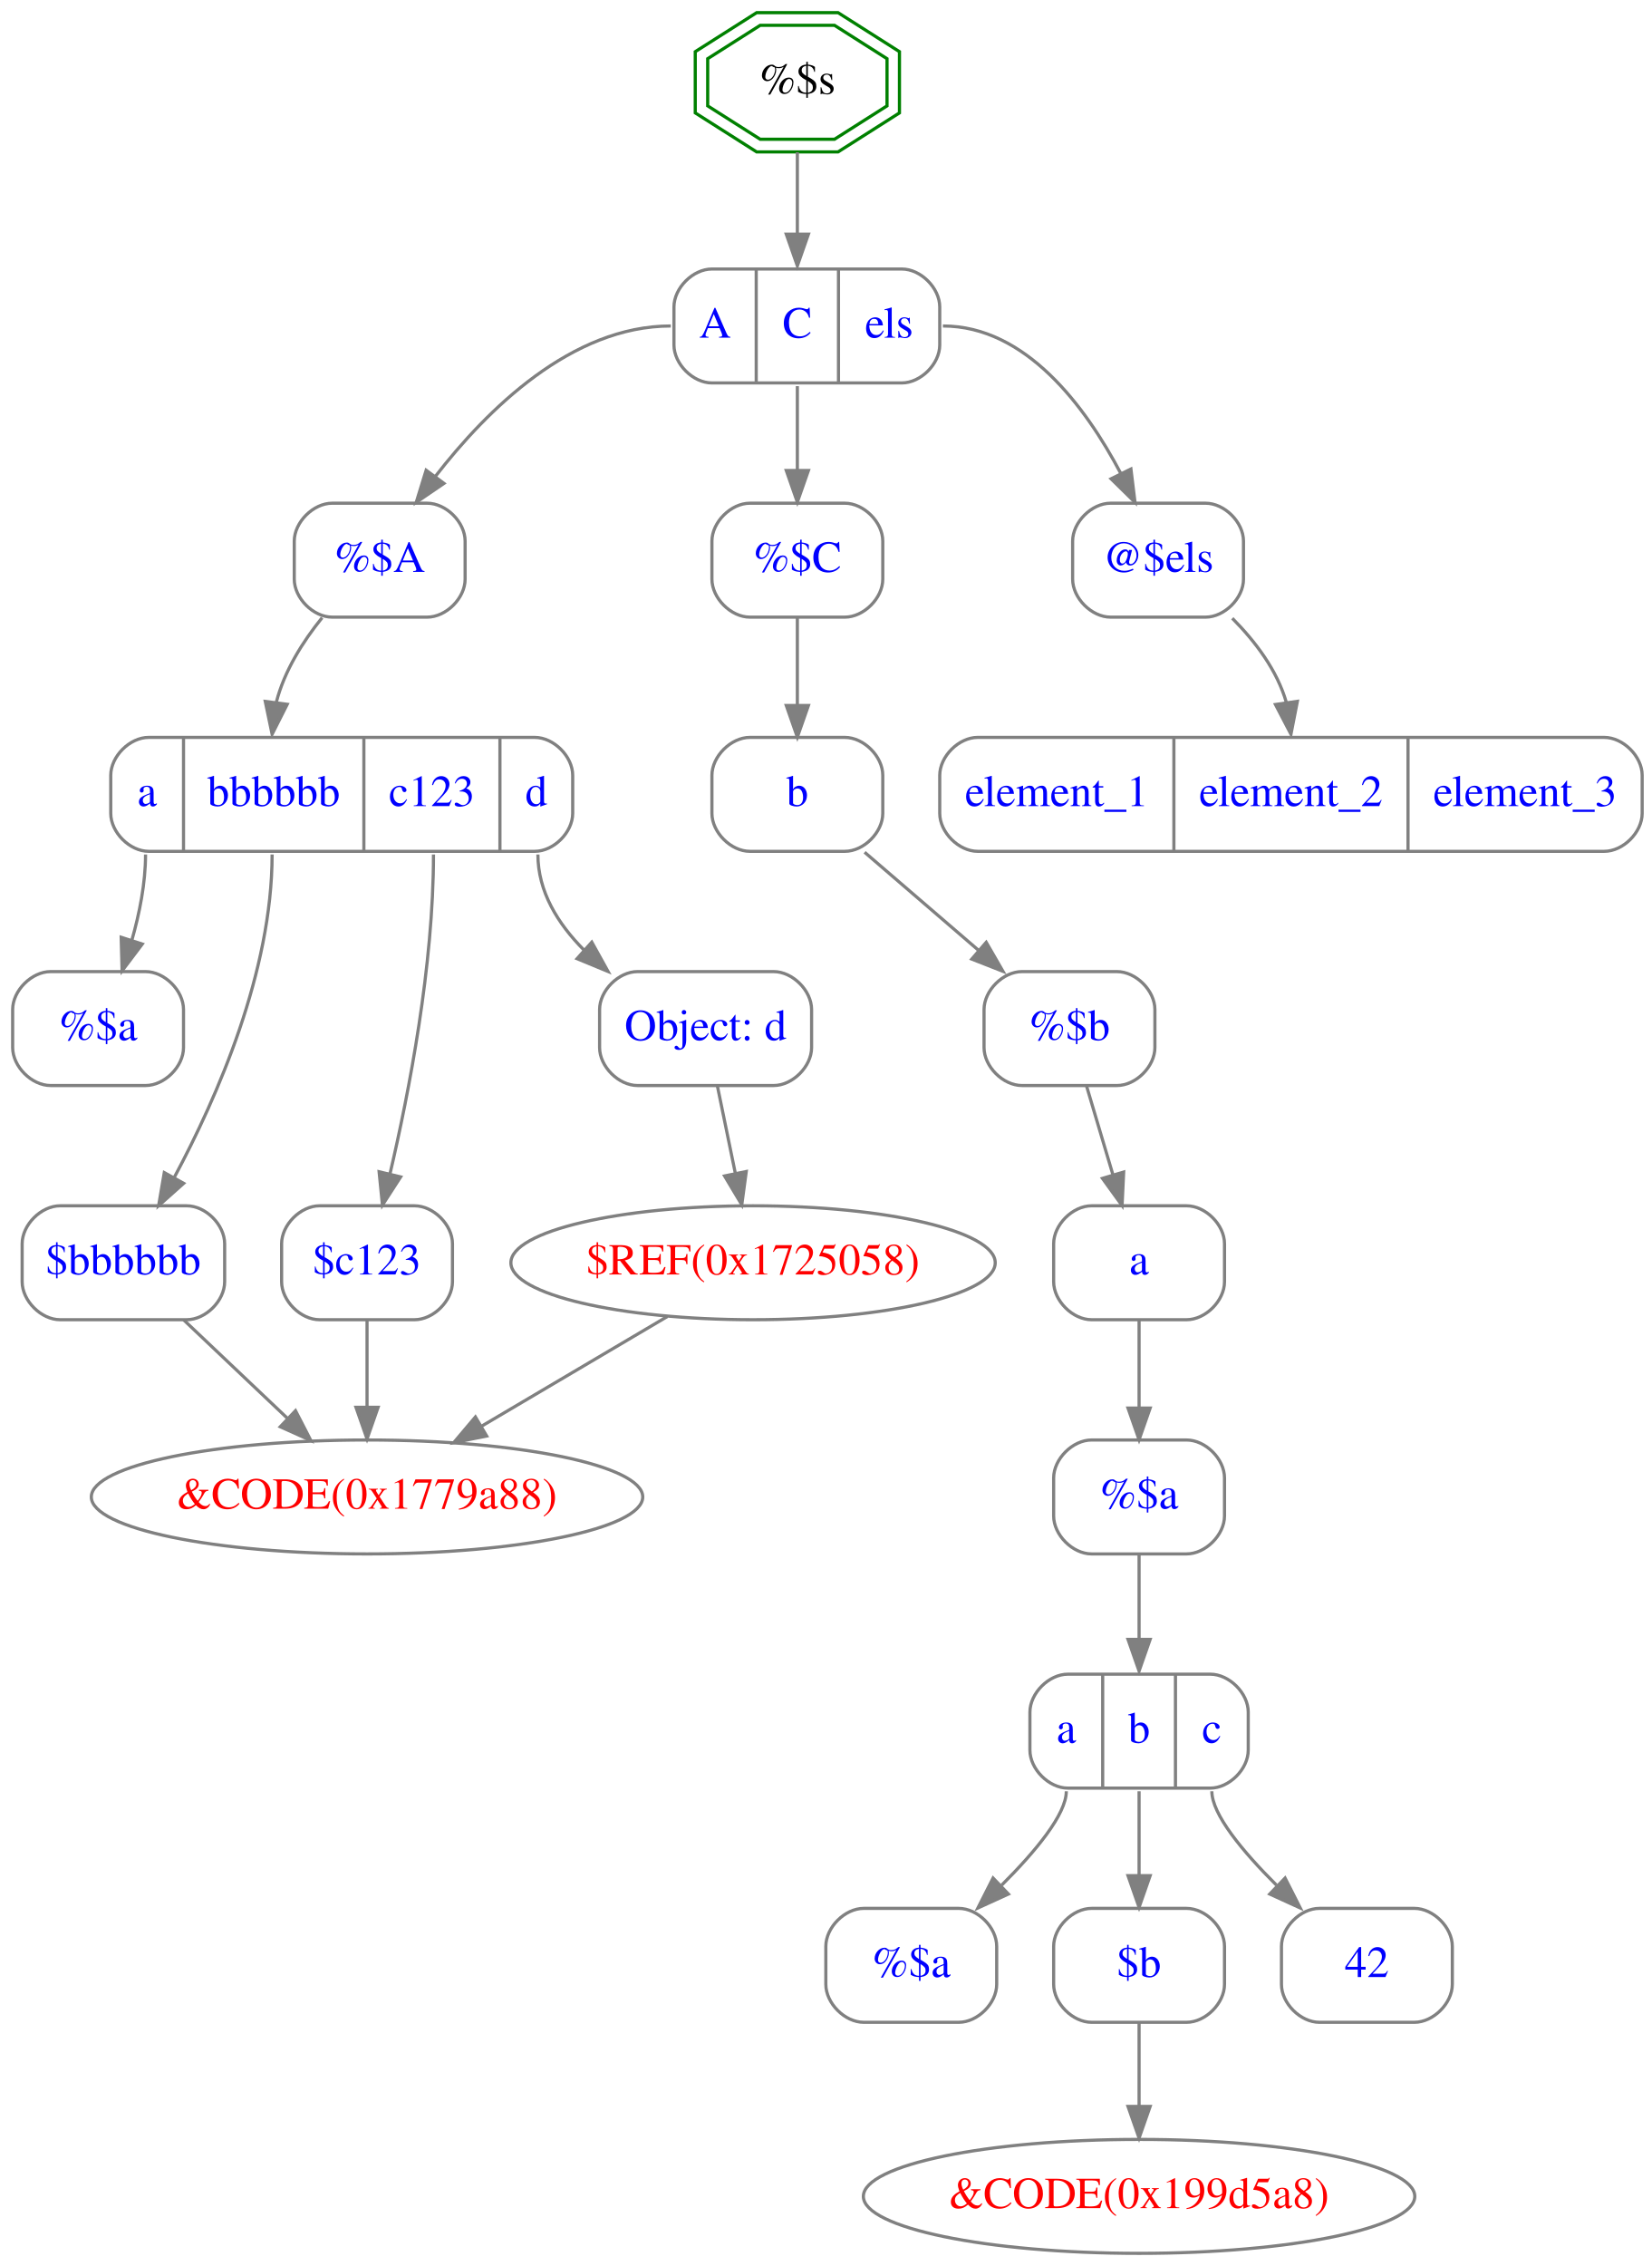
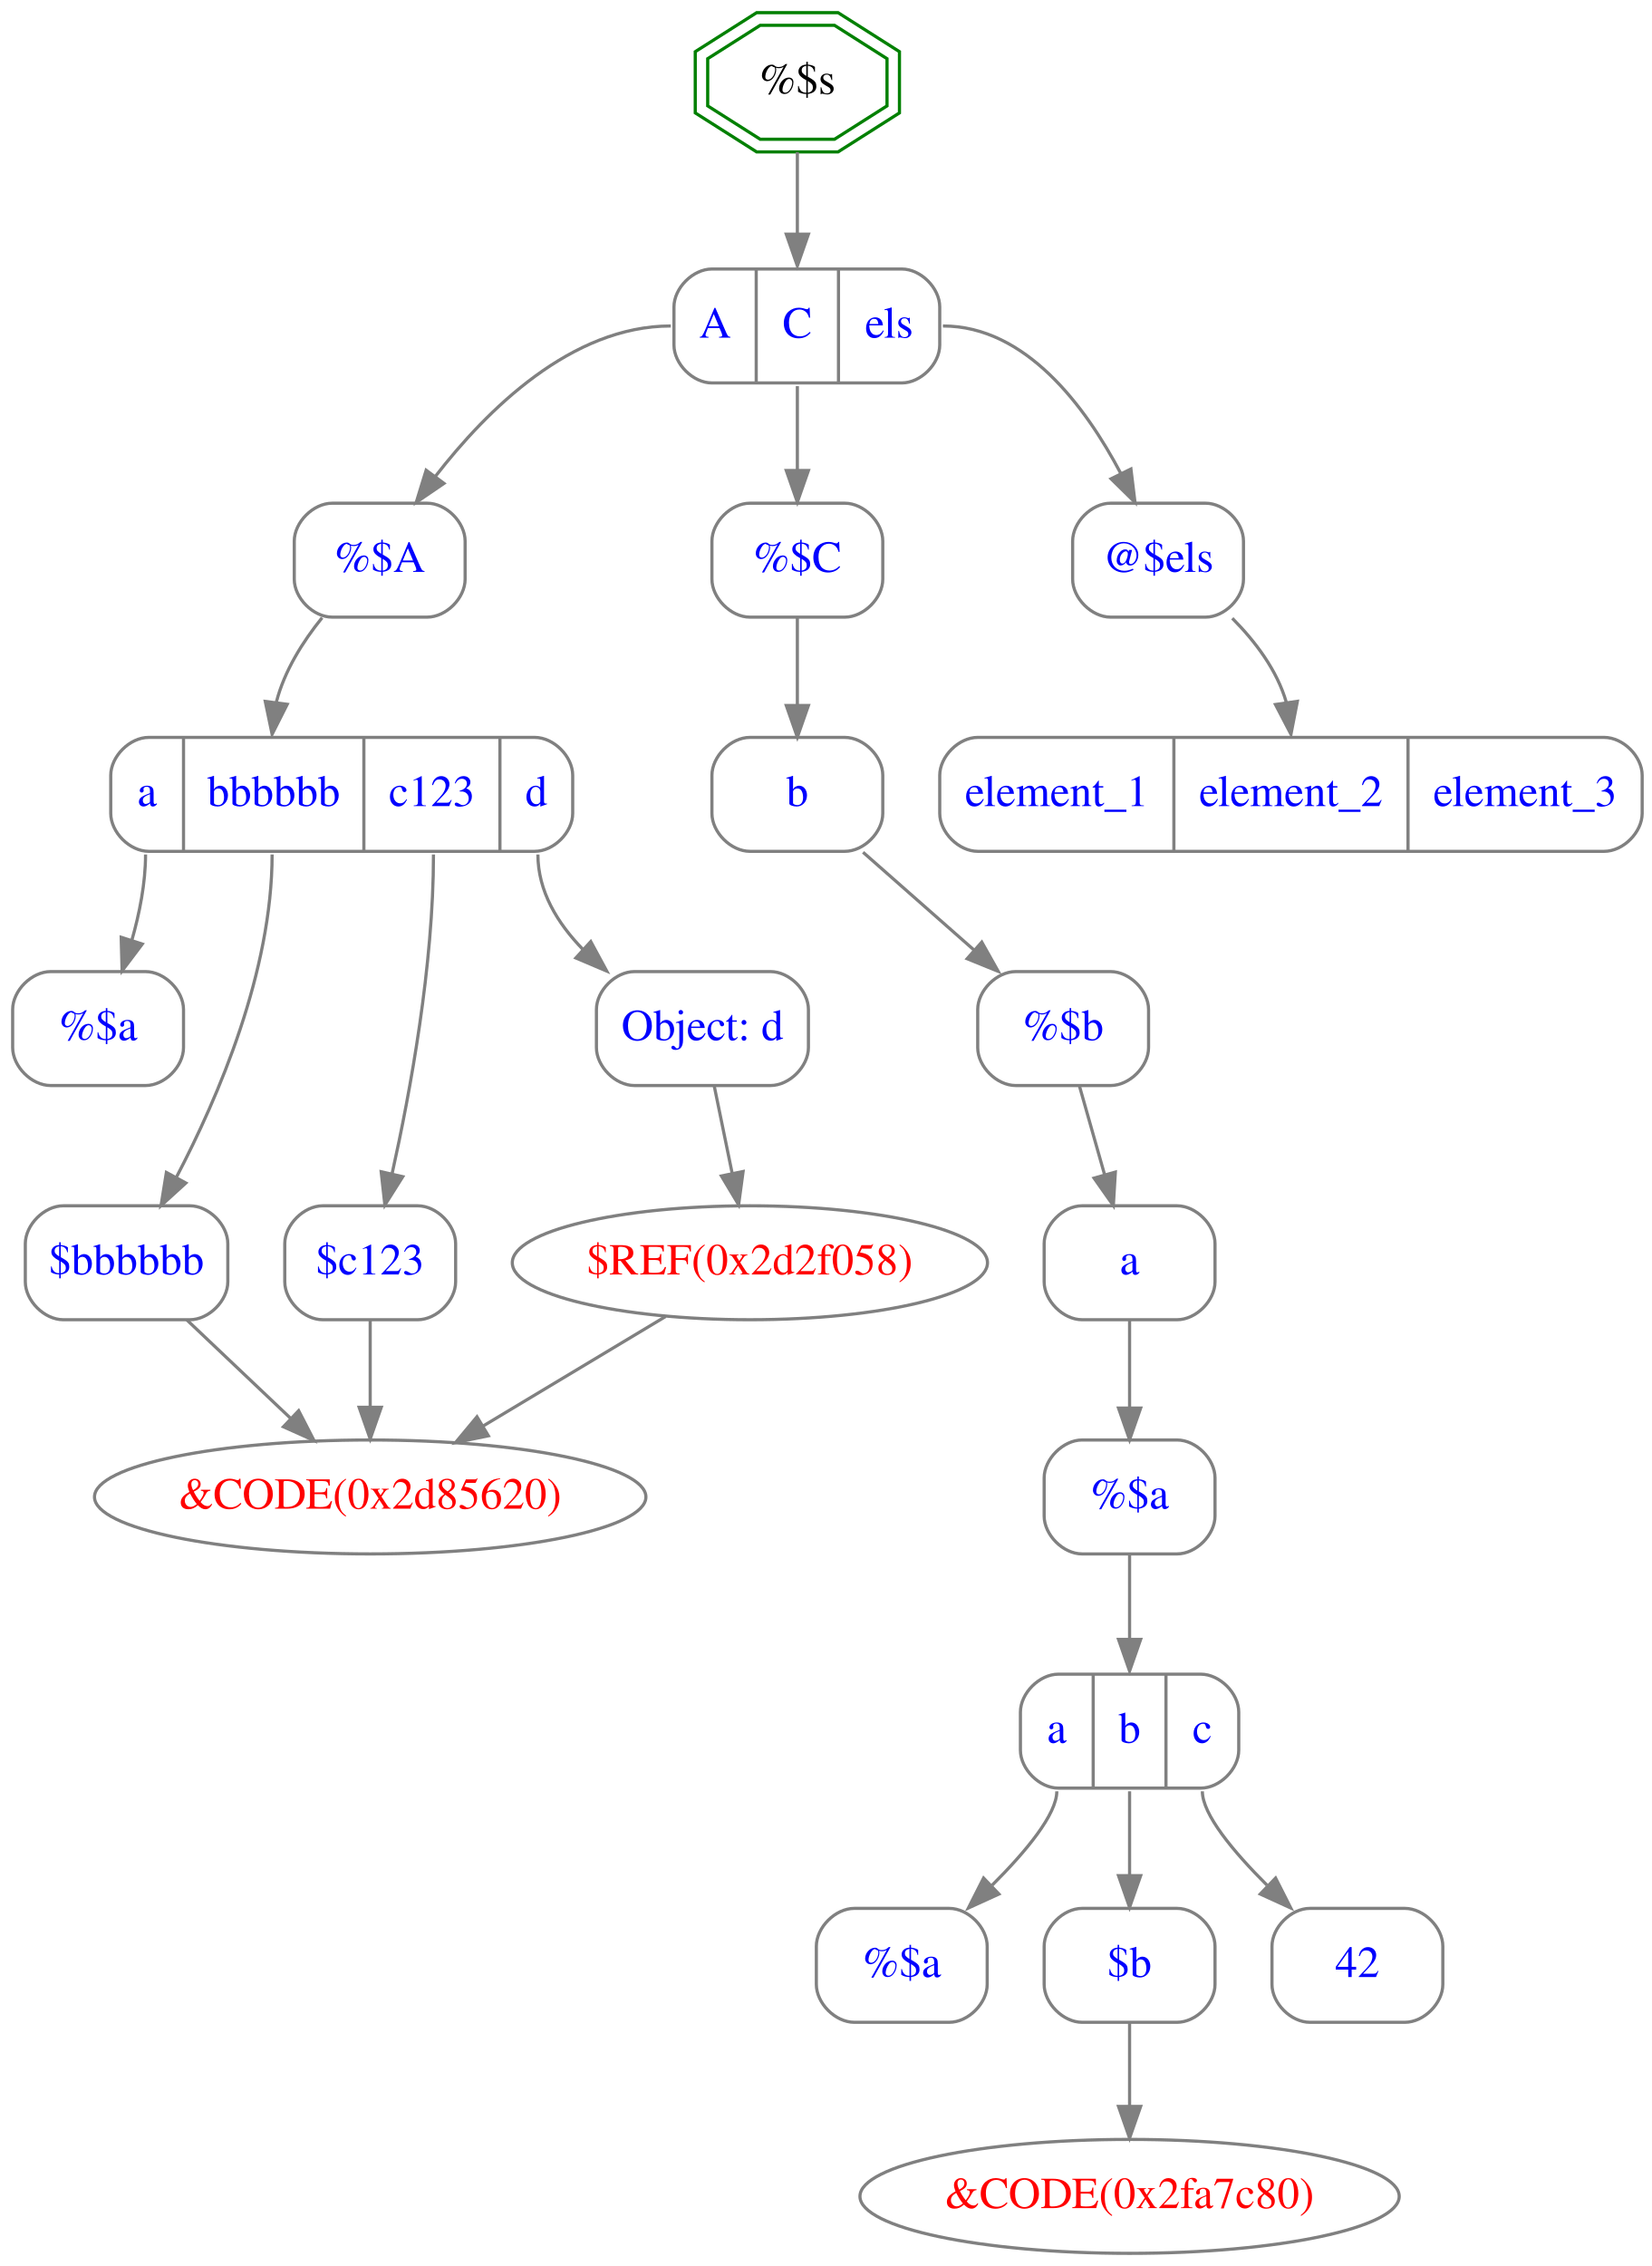
<svg xmlns="http://www.w3.org/2000/svg" width="522pt" height="716pt" viewBox="0.00 0.00 522.00 716.00">
  <g id="graph0" class="graph" transform="scale(1 1) rotate(0) translate(4 712)">
    <polygon fill="white" stroke="white" points="-4,5 -4,-712 519,-712 519,5 -4,5" />
    <g id="node1" class="node">
      <polygon fill="none" stroke="green" points="276.338,-678.544 276.338,-693.456 259.738,-704 236.262,-704 219.662,-693.456 219.662,-678.544 236.262,-668 259.738,-668 276.338,-678.544" />
      <polygon fill="none" stroke="green" points="280.268,-676.325 280.268,-695.675 260.863,-708 235.137,-708 215.732,-695.675 215.732,-676.325 235.137,-664 260.863,-664 280.268,-676.325" />
      <text text-anchor="middle" x="248" y="-682.3" font-family="Times,serif" font-size="14.00">%$s</text>
    </g>
    <g id="node2" class="node">
      <path fill="none" stroke="grey" d="M221,-591C221,-591 281,-591 281,-591 287,-591 293,-597 293,-603 293,-603 293,-615 293,-615 293,-621 287,-627 281,-627 281,-627 221,-627 221,-627 215,-627 209,-621 209,-615 209,-615 209,-603 209,-603 209,-597 215,-591 221,-591" />
      <text text-anchor="middle" x="222" y="-605.3" font-family="Times,serif" font-size="14.00" fill="blue">A</text>
      <polyline fill="none" stroke="grey" points="235,-591 235,-627 " />
      <text text-anchor="middle" x="248" y="-605.3" font-family="Times,serif" font-size="14.00" fill="blue">C</text>
      <polyline fill="none" stroke="grey" points="261,-591 261,-627 " />
      <text text-anchor="middle" x="277" y="-605.3" font-family="Times,serif" font-size="14.00" fill="blue">els</text>
    </g>
    <g id="edge1" class="edge">
      <path fill="none" stroke="grey" d="M248,-663.886C248,-656.163 248,-647.138 248,-638.263" />
      <polygon fill="grey" stroke="grey" points="251.5,-638 248,-628 244.5,-638 251.5,-638" />
    </g>
    <g id="node3" class="node">
      <path fill="none" stroke="grey" d="M101,-517C101,-517 131,-517 131,-517 137,-517 143,-523 143,-529 143,-529 143,-541 143,-541 143,-547 137,-553 131,-553 131,-553 101,-553 101,-553 95,-553 89,-547 89,-541 89,-541 89,-529 89,-529 89,-523 95,-517 101,-517" />
      <text text-anchor="middle" x="116" y="-531.3" font-family="Times,serif" font-size="14.00" fill="blue">%$A</text>
    </g>
    <g id="edge2" class="edge">
      <path fill="none" stroke="grey" d="M208,-609C176.694,-609 149.997,-582.662 133.552,-561.412" />
      <polygon fill="grey" stroke="grey" points="136.314,-559.259 127.559,-553.292 130.682,-563.416 136.314,-559.259" />
    </g>
    <g id="node11" class="node">
      <path fill="none" stroke="grey" d="M233,-517C233,-517 263,-517 263,-517 269,-517 275,-523 275,-529 275,-529 275,-541 275,-541 275,-547 269,-553 263,-553 263,-553 233,-553 233,-553 227,-553 221,-547 221,-541 221,-541 221,-529 221,-529 221,-523 227,-517 233,-517" />
      <text text-anchor="middle" x="248" y="-531.3" font-family="Times,serif" font-size="14.00" fill="blue">%$C</text>
    </g>
    <g id="edge12" class="edge">
      <path fill="none" stroke="grey" d="M248,-590C248,-581.406 248,-572.057 248,-563.546" />
      <polygon fill="grey" stroke="grey" points="251.5,-563.333 248,-553.333 244.5,-563.333 251.5,-563.333" />
    </g>
    <g id="node21" class="node">
      <path fill="none" stroke="grey" d="M347,-517C347,-517 377,-517 377,-517 383,-517 389,-523 389,-529 389,-529 389,-541 389,-541 389,-547 383,-553 377,-553 377,-553 347,-553 347,-553 341,-553 335,-547 335,-541 335,-541 335,-529 335,-529 335,-523 341,-517 347,-517" />
      <text text-anchor="middle" x="362" y="-531.3" font-family="Times,serif" font-size="14.00" fill="blue">@$els</text>
    </g>
    <g id="edge22" class="edge">
      <path fill="none" stroke="grey" d="M294,-609C320.176,-609 339.025,-583.586 350.146,-562.545" />
      <polygon fill="grey" stroke="grey" points="353.425,-563.809 354.71,-553.292 347.147,-560.712 353.425,-563.809" />
    </g>
    <g id="node4" class="node">
      <path fill="none" stroke="grey" d="M43,-443C43,-443 165,-443 165,-443 171,-443 177,-449 177,-455 177,-455 177,-467 177,-467 177,-473 171,-479 165,-479 165,-479 43,-479 43,-479 37,-479 31,-473 31,-467 31,-467 31,-455 31,-455 31,-449 37,-443 43,-443" />
      <text text-anchor="middle" x="42.5" y="-457.3" font-family="Times,serif" font-size="14.00" fill="blue">a</text>
      <polyline fill="none" stroke="grey" points="54,-443 54,-479 " />
      <text text-anchor="middle" x="82.5" y="-457.3" font-family="Times,serif" font-size="14.00" fill="blue">bbbbbb</text>
      <polyline fill="none" stroke="grey" points="111,-443 111,-479 " />
      <text text-anchor="middle" x="132.5" y="-457.3" font-family="Times,serif" font-size="14.00" fill="blue">c123</text>
      <polyline fill="none" stroke="grey" points="154,-443 154,-479 " />
      <text text-anchor="middle" x="165.5" y="-457.3" font-family="Times,serif" font-size="14.00" fill="blue">d</text>
    </g>
    <g id="edge3" class="edge">
      <path fill="none" stroke="grey" d="M97.806,-516.825C91.743,-509.328 85.883,-500.066 83.333,-490.126" />
      <polygon fill="grey" stroke="grey" points="86.775,-489.458 82,-480 79.835,-490.371 86.775,-489.458" />
    </g>
    <g id="node5" class="node">
      <path fill="none" stroke="grey" d="M12,-369C12,-369 42,-369 42,-369 48,-369 54,-375 54,-381 54,-381 54,-393 54,-393 54,-399 48,-405 42,-405 42,-405 12,-405 12,-405 6,-405 0,-399 0,-393 0,-393 0,-381 0,-381 0,-375 6,-369 12,-369" />
      <text text-anchor="middle" x="27" y="-383.3" font-family="Times,serif" font-size="14.00" fill="blue">%$a</text>
    </g>
    <g id="edge4" class="edge">
      <path fill="none" stroke="grey" d="M42,-442C42,-432.966 40.093,-423.381 37.639,-414.788" />
      <polygon fill="grey" stroke="grey" points="40.968,-413.706 34.588,-405.247 34.3,-415.838 40.968,-413.706" />
    </g>
    <g id="node6" class="node">
-       <path fill="none" stroke="grey" d="M15,-295C15,-295 55,-295 55,-295 61,-295 67,-301 67,-307 67,-307 67,-319 67,-319 67,-325 61,-331 55,-331 55,-331 15,-331 15,-331 9,-331 3,-325 3,-319 3,-319 3,-307 3,-307 3,-301 9,-295 15,-295" />
-       <text text-anchor="middle" x="35" y="-309.3" font-family="Times,serif" font-size="14.00" fill="blue">$bbbbbb</text>
+       <path fill="none" stroke="grey" d="M16,-295C16,-295 56,-295 56,-295 62,-295 68,-301 68,-307 68,-307 68,-319 68,-319 68,-325 62,-331 56,-331 56,-331 16,-331 16,-331 10,-331 4,-325 4,-319 4,-319 4,-307 4,-307 4,-301 10,-295 16,-295" />
+       <text text-anchor="middle" x="36" y="-309.3" font-family="Times,serif" font-size="14.00" fill="blue">$bbbbbb</text>
    </g>
    <g id="edge5" class="edge">
-       <path fill="none" stroke="grey" d="M82,-442C82,-405.012 64.731,-365.467 51.129,-340.056" />
-       <polygon fill="grey" stroke="grey" points="54.044,-338.096 46.138,-331.043 47.92,-341.487 54.044,-338.096" />
+       <path fill="none" stroke="grey" d="M82,-442C82,-405.104 65.099,-365.539 51.785,-340.098" />
+       <polygon fill="grey" stroke="grey" points="54.739,-338.203 46.901,-331.074 48.583,-341.535 54.739,-338.203" />
    </g>
    <g id="node8" class="node">
-       <path fill="none" stroke="grey" d="M97,-295C97,-295 127,-295 127,-295 133,-295 139,-301 139,-307 139,-307 139,-319 139,-319 139,-325 133,-331 127,-331 127,-331 97,-331 97,-331 91,-331 85,-325 85,-319 85,-319 85,-307 85,-307 85,-301 91,-295 97,-295" />
-       <text text-anchor="middle" x="112" y="-309.3" font-family="Times,serif" font-size="14.00" fill="blue">$c123</text>
+       <path fill="none" stroke="grey" d="M98,-295C98,-295 128,-295 128,-295 134,-295 140,-301 140,-307 140,-307 140,-319 140,-319 140,-325 134,-331 128,-331 128,-331 98,-331 98,-331 92,-331 86,-325 86,-319 86,-319 86,-307 86,-307 86,-301 92,-295 98,-295" />
+       <text text-anchor="middle" x="113" y="-309.3" font-family="Times,serif" font-size="14.00" fill="blue">$c123</text>
    </g>
    <g id="edge7" class="edge">
-       <path fill="none" stroke="grey" d="M133,-442C133,-406.9 125.333,-367.119 119.264,-341.128" />
-       <polygon fill="grey" stroke="grey" points="122.621,-340.118 116.871,-331.22 115.816,-341.762 122.621,-340.118" />
+       <path fill="none" stroke="grey" d="M133,-442C133,-406.943 125.698,-367.152 119.918,-341.148" />
+       <polygon fill="grey" stroke="grey" points="123.29,-340.195 117.639,-331.234 116.468,-341.764 123.29,-340.195" />
    </g>
    <g id="node9" class="node">
-       <path fill="none" stroke="grey" d="M197.5,-369C197.5,-369 240.5,-369 240.5,-369 246.5,-369 252.5,-375 252.5,-381 252.5,-381 252.5,-393 252.5,-393 252.5,-399 246.5,-405 240.5,-405 240.5,-405 197.5,-405 197.5,-405 191.5,-405 185.5,-399 185.5,-393 185.5,-393 185.5,-381 185.5,-381 185.5,-375 191.5,-369 197.5,-369" />
-       <text text-anchor="middle" x="219" y="-383.3" font-family="Times,serif" font-size="14.00" fill="blue">Object: d</text>
+       <path fill="none" stroke="grey" d="M196.5,-369C196.5,-369 239.5,-369 239.5,-369 245.5,-369 251.5,-375 251.5,-381 251.5,-381 251.5,-393 251.5,-393 251.5,-399 245.5,-405 239.5,-405 239.5,-405 196.5,-405 196.5,-405 190.5,-405 184.5,-399 184.5,-393 184.5,-393 184.5,-381 184.5,-381 184.5,-375 190.5,-369 196.5,-369" />
+       <text text-anchor="middle" x="218" y="-383.3" font-family="Times,serif" font-size="14.00" fill="blue">Object: d</text>
    </g>
    <g id="edge9" class="edge">
-       <path fill="none" stroke="grey" d="M166,-442C166,-430.308 172.287,-420.145 180.531,-411.846" />
-       <polygon fill="grey" stroke="grey" points="183.031,-414.306 188.17,-405.04 178.375,-409.079 183.031,-414.306" />
+       <path fill="none" stroke="grey" d="M166,-442C166,-430.414 172.169,-420.284 180.257,-411.982" />
+       <polygon fill="grey" stroke="grey" points="182.708,-414.484 187.751,-405.166 177.998,-409.305 182.708,-414.484" />
    </g>
    <g id="node7" class="node">
-       <ellipse fill="none" stroke="grey" cx="112" cy="-239" rx="87.138" ry="18" />
-       <text text-anchor="middle" x="112" y="-235.3" font-family="Times,serif" font-size="14.00" fill="red">&amp;CODE(0x1779a88)</text>
+       <ellipse fill="none" stroke="grey" cx="113" cy="-239" rx="87.138" ry="18" />
+       <text text-anchor="middle" x="113" y="-235.3" font-family="Times,serif" font-size="14.00" fill="red">&amp;CODE(0x2d85620)</text>
    </g>
    <g id="edge6" class="edge">
-       <path fill="none" stroke="grey" d="M54.034,-294.955C63.925,-285.578 76.142,-273.995 86.806,-263.885" />
-       <polygon fill="grey" stroke="grey" points="89.392,-266.257 94.241,-256.836 84.576,-261.177 89.392,-266.257" />
+       <path fill="none" stroke="grey" d="M55.034,-294.955C64.925,-285.578 77.142,-273.995 87.806,-263.885" />
+       <polygon fill="grey" stroke="grey" points="90.392,-266.257 95.241,-256.836 85.576,-261.177 90.392,-266.257" />
    </g>
    <g id="edge8" class="edge">
-       <path fill="none" stroke="grey" d="M112,-294.955C112,-286.701 112,-276.738 112,-267.574" />
-       <polygon fill="grey" stroke="grey" points="115.5,-267.335 112,-257.335 108.5,-267.335 115.5,-267.335" />
+       <path fill="none" stroke="grey" d="M113,-294.955C113,-286.701 113,-276.738 113,-267.574" />
+       <polygon fill="grey" stroke="grey" points="116.5,-267.335 113,-257.335 109.5,-267.335 116.5,-267.335" />
    </g>
    <g id="node10" class="node">
-       <ellipse fill="none" stroke="grey" cx="234" cy="-313" rx="76.539" ry="18" />
-       <text text-anchor="middle" x="234" y="-309.3" font-family="Times,serif" font-size="14.00" fill="red">$REF(0x1725058)</text>
+       <ellipse fill="none" stroke="grey" cx="233" cy="-313" rx="75.09" ry="18" />
+       <text text-anchor="middle" x="233" y="-309.3" font-family="Times,serif" font-size="14.00" fill="red">$REF(0x2d2f058)</text>
    </g>
    <g id="edge10" class="edge">
-       <path fill="none" stroke="grey" d="M222.708,-368.955C224.422,-360.611 226.496,-350.521 228.395,-341.276" />
-       <polygon fill="grey" stroke="grey" points="231.854,-341.835 230.438,-331.335 224.997,-340.426 231.854,-341.835" />
+       <path fill="none" stroke="grey" d="M221.708,-368.955C223.422,-360.611 225.496,-350.521 227.395,-341.276" />
+       <polygon fill="grey" stroke="grey" points="230.854,-341.835 229.438,-331.335 223.997,-340.426 230.854,-341.835" />
    </g>
    <g id="edge11" class="edge">
-       <path fill="none" stroke="grey" d="M206.924,-296.021C189.592,-285.792 166.902,-272.401 148.052,-261.277" />
-       <polygon fill="grey" stroke="grey" points="149.813,-258.252 139.422,-256.183 146.255,-264.28 149.813,-258.252" />
+       <path fill="none" stroke="grey" d="M206.368,-296.021C189.397,-285.838 167.204,-272.522 148.713,-261.428" />
+       <polygon fill="grey" stroke="grey" points="150.348,-258.327 139.972,-256.183 146.747,-264.33 150.348,-258.327" />
    </g>
    <g id="node12" class="node">
      <path fill="none" stroke="grey" d="M233,-443C233,-443 263,-443 263,-443 269,-443 275,-449 275,-455 275,-455 275,-467 275,-467 275,-473 269,-479 263,-479 263,-479 233,-479 233,-479 227,-479 221,-473 221,-467 221,-467 221,-455 221,-455 221,-449 227,-443 233,-443" />
      <text text-anchor="middle" x="248" y="-457.3" font-family="Times,serif" font-size="14.00" fill="blue">b</text>
    </g>
    <g id="edge13" class="edge">
      <path fill="none" stroke="grey" d="M248,-516.708C248,-508.464 248,-498.538 248,-489.362" />
      <polygon fill="grey" stroke="grey" points="251.5,-489.082 248,-479.082 244.5,-489.082 251.5,-489.082" />
    </g>
    <g id="node13" class="node">
-       <path fill="none" stroke="grey" d="M319,-369C319,-369 349,-369 349,-369 355,-369 361,-375 361,-381 361,-381 361,-393 361,-393 361,-399 355,-405 349,-405 349,-405 319,-405 319,-405 313,-405 307,-399 307,-393 307,-393 307,-381 307,-381 307,-375 313,-369 319,-369" />
-       <text text-anchor="middle" x="334" y="-383.3" font-family="Times,serif" font-size="14.00" fill="blue">%$b</text>
+       <path fill="none" stroke="grey" d="M317,-369C317,-369 347,-369 347,-369 353,-369 359,-375 359,-381 359,-381 359,-393 359,-393 359,-399 353,-405 347,-405 347,-405 317,-405 317,-405 311,-405 305,-399 305,-393 305,-393 305,-381 305,-381 305,-375 311,-369 317,-369" />
+       <text text-anchor="middle" x="332" y="-383.3" font-family="Times,serif" font-size="14.00" fill="blue">%$b</text>
    </g>
    <g id="edge14" class="edge">
-       <path fill="none" stroke="grey" d="M269.258,-442.708C280.089,-433.388 293.418,-421.92 305.16,-411.816" />
-       <polygon fill="grey" stroke="grey" points="307.689,-414.257 312.986,-405.082 303.123,-408.951 307.689,-414.257" />
+       <path fill="none" stroke="grey" d="M268.764,-442.708C279.343,-433.388 292.362,-421.92 303.831,-411.816" />
+       <polygon fill="grey" stroke="grey" points="306.285,-414.318 311.475,-405.082 301.658,-409.066 306.285,-414.318" />
    </g>
    <g id="node14" class="node">
-       <path fill="none" stroke="grey" d="M341,-295C341,-295 371,-295 371,-295 377,-295 383,-301 383,-307 383,-307 383,-319 383,-319 383,-325 377,-331 371,-331 371,-331 341,-331 341,-331 335,-331 329,-325 329,-319 329,-319 329,-307 329,-307 329,-301 335,-295 341,-295" />
-       <text text-anchor="middle" x="356" y="-309.3" font-family="Times,serif" font-size="14.00" fill="blue">a</text>
+       <path fill="none" stroke="grey" d="M338,-295C338,-295 368,-295 368,-295 374,-295 380,-301 380,-307 380,-307 380,-319 380,-319 380,-325 374,-331 368,-331 368,-331 338,-331 338,-331 332,-331 326,-325 326,-319 326,-319 326,-307 326,-307 326,-301 332,-295 338,-295" />
+       <text text-anchor="middle" x="353" y="-309.3" font-family="Times,serif" font-size="14.00" fill="blue">a</text>
    </g>
    <g id="edge15" class="edge">
-       <path fill="none" stroke="grey" d="M339.438,-368.708C341.943,-360.284 344.969,-350.105 347.746,-340.765" />
-       <polygon fill="grey" stroke="grey" points="351.129,-341.665 350.624,-331.082 344.42,-339.67 351.129,-341.665" />
+       <path fill="none" stroke="grey" d="M337.191,-368.708C339.581,-360.284 342.47,-350.105 345.121,-340.765" />
+       <polygon fill="grey" stroke="grey" points="348.506,-341.657 347.869,-331.082 341.772,-339.746 348.506,-341.657" />
    </g>
    <g id="node15" class="node">
-       <path fill="none" stroke="grey" d="M341,-221C341,-221 371,-221 371,-221 377,-221 383,-227 383,-233 383,-233 383,-245 383,-245 383,-251 377,-257 371,-257 371,-257 341,-257 341,-257 335,-257 329,-251 329,-245 329,-245 329,-233 329,-233 329,-227 335,-221 341,-221" />
-       <text text-anchor="middle" x="356" y="-235.3" font-family="Times,serif" font-size="14.00" fill="blue">%$a</text>
+       <path fill="none" stroke="grey" d="M338,-221C338,-221 368,-221 368,-221 374,-221 380,-227 380,-233 380,-233 380,-245 380,-245 380,-251 374,-257 368,-257 368,-257 338,-257 338,-257 332,-257 326,-251 326,-245 326,-245 326,-233 326,-233 326,-227 332,-221 338,-221" />
+       <text text-anchor="middle" x="353" y="-235.3" font-family="Times,serif" font-size="14.00" fill="blue">%$a</text>
    </g>
    <g id="edge16" class="edge">
-       <path fill="none" stroke="grey" d="M356,-294.708C356,-286.464 356,-276.538 356,-267.362" />
-       <polygon fill="grey" stroke="grey" points="359.5,-267.082 356,-257.082 352.5,-267.082 359.5,-267.082" />
+       <path fill="none" stroke="grey" d="M353,-294.708C353,-286.464 353,-276.538 353,-267.362" />
+       <polygon fill="grey" stroke="grey" points="356.5,-267.082 353,-257.082 349.5,-267.082 356.5,-267.082" />
    </g>
    <g id="node16" class="node">
-       <path fill="none" stroke="grey" d="M333.5,-147C333.5,-147 378.5,-147 378.5,-147 384.5,-147 390.5,-153 390.5,-159 390.5,-159 390.5,-171 390.5,-171 390.5,-177 384.5,-183 378.5,-183 378.5,-183 333.5,-183 333.5,-183 327.5,-183 321.5,-177 321.5,-171 321.5,-171 321.5,-159 321.5,-159 321.5,-153 327.5,-147 333.5,-147" />
-       <text text-anchor="middle" x="333" y="-161.3" font-family="Times,serif" font-size="14.00" fill="blue">a</text>
-       <polyline fill="none" stroke="grey" points="344.5,-147 344.5,-183 " />
-       <text text-anchor="middle" x="356" y="-161.3" font-family="Times,serif" font-size="14.00" fill="blue">b</text>
-       <polyline fill="none" stroke="grey" points="367.5,-147 367.5,-183 " />
-       <text text-anchor="middle" x="379" y="-161.3" font-family="Times,serif" font-size="14.00" fill="blue">c</text>
+       <path fill="none" stroke="grey" d="M330.5,-147C330.5,-147 375.5,-147 375.5,-147 381.5,-147 387.5,-153 387.5,-159 387.5,-159 387.5,-171 387.5,-171 387.5,-177 381.5,-183 375.5,-183 375.5,-183 330.5,-183 330.5,-183 324.5,-183 318.5,-177 318.5,-171 318.5,-171 318.5,-159 318.5,-159 318.5,-153 324.5,-147 330.5,-147" />
+       <text text-anchor="middle" x="330" y="-161.3" font-family="Times,serif" font-size="14.00" fill="blue">a</text>
+       <polyline fill="none" stroke="grey" points="341.5,-147 341.5,-183 " />
+       <text text-anchor="middle" x="353" y="-161.3" font-family="Times,serif" font-size="14.00" fill="blue">b</text>
+       <polyline fill="none" stroke="grey" points="364.5,-147 364.5,-183 " />
+       <text text-anchor="middle" x="376" y="-161.3" font-family="Times,serif" font-size="14.00" fill="blue">c</text>
    </g>
    <g id="edge17" class="edge">
-       <path fill="none" stroke="grey" d="M356,-220.667C356,-212.896 356,-203.513 356,-194.275" />
-       <polygon fill="grey" stroke="grey" points="359.5,-194 356,-184 352.5,-194 359.5,-194" />
+       <path fill="none" stroke="grey" d="M353,-220.667C353,-212.896 353,-203.513 353,-194.275" />
+       <polygon fill="grey" stroke="grey" points="356.5,-194 353,-184 349.5,-194 356.5,-194" />
    </g>
    <g id="node17" class="node">
-       <path fill="none" stroke="grey" d="M269,-73C269,-73 299,-73 299,-73 305,-73 311,-79 311,-85 311,-85 311,-97 311,-97 311,-103 305,-109 299,-109 299,-109 269,-109 269,-109 263,-109 257,-103 257,-97 257,-97 257,-85 257,-85 257,-79 263,-73 269,-73" />
-       <text text-anchor="middle" x="284" y="-87.3" font-family="Times,serif" font-size="14.00" fill="blue">%$a</text>
+       <path fill="none" stroke="grey" d="M266,-73C266,-73 296,-73 296,-73 302,-73 308,-79 308,-85 308,-85 308,-97 308,-97 308,-103 302,-109 296,-109 296,-109 266,-109 266,-109 260,-109 254,-103 254,-97 254,-97 254,-85 254,-85 254,-79 260,-73 266,-73" />
+       <text text-anchor="middle" x="281" y="-87.3" font-family="Times,serif" font-size="14.00" fill="blue">%$a</text>
    </g>
    <g id="edge18" class="edge">
-       <path fill="none" stroke="grey" d="M333,-146C333,-138.727 323.326,-127.058 312.574,-116.336" />
-       <polygon fill="grey" stroke="grey" points="314.704,-113.528 305.065,-109.13 309.857,-118.579 314.704,-113.528" />
+       <path fill="none" stroke="grey" d="M330,-146C330,-138.727 320.326,-127.058 309.574,-116.336" />
+       <polygon fill="grey" stroke="grey" points="311.704,-113.528 302.065,-109.13 306.857,-118.579 311.704,-113.528" />
    </g>
    <g id="node18" class="node">
-       <path fill="none" stroke="grey" d="M341,-73C341,-73 371,-73 371,-73 377,-73 383,-79 383,-85 383,-85 383,-97 383,-97 383,-103 377,-109 371,-109 371,-109 341,-109 341,-109 335,-109 329,-103 329,-97 329,-97 329,-85 329,-85 329,-79 335,-73 341,-73" />
-       <text text-anchor="middle" x="356" y="-87.3" font-family="Times,serif" font-size="14.00" fill="blue">$b</text>
+       <path fill="none" stroke="grey" d="M338,-73C338,-73 368,-73 368,-73 374,-73 380,-79 380,-85 380,-85 380,-97 380,-97 380,-103 374,-109 368,-109 368,-109 338,-109 338,-109 332,-109 326,-103 326,-97 326,-97 326,-85 326,-85 326,-79 332,-73 338,-73" />
+       <text text-anchor="middle" x="353" y="-87.3" font-family="Times,serif" font-size="14.00" fill="blue">$b</text>
    </g>
    <g id="edge19" class="edge">
-       <path fill="none" stroke="grey" d="M356,-146C356,-137.406 356,-128.057 356,-119.546" />
-       <polygon fill="grey" stroke="grey" points="359.5,-119.333 356,-109.333 352.5,-119.333 359.5,-119.333" />
+       <path fill="none" stroke="grey" d="M353,-146C353,-137.406 353,-128.057 353,-119.546" />
+       <polygon fill="grey" stroke="grey" points="356.5,-119.333 353,-109.333 349.5,-119.333 356.5,-119.333" />
    </g>
    <g id="node20" class="node">
-       <path fill="none" stroke="grey" d="M413,-73C413,-73 443,-73 443,-73 449,-73 455,-79 455,-85 455,-85 455,-97 455,-97 455,-103 449,-109 443,-109 443,-109 413,-109 413,-109 407,-109 401,-103 401,-97 401,-97 401,-85 401,-85 401,-79 407,-73 413,-73" />
-       <text text-anchor="middle" x="428" y="-87.3" font-family="Times,serif" font-size="14.00" fill="blue">42</text>
+       <path fill="none" stroke="grey" d="M410,-73C410,-73 440,-73 440,-73 446,-73 452,-79 452,-85 452,-85 452,-97 452,-97 452,-103 446,-109 440,-109 440,-109 410,-109 410,-109 404,-109 398,-103 398,-97 398,-97 398,-85 398,-85 398,-79 404,-73 410,-73" />
+       <text text-anchor="middle" x="425" y="-87.3" font-family="Times,serif" font-size="14.00" fill="blue">42</text>
    </g>
    <g id="edge21" class="edge">
-       <path fill="none" stroke="grey" d="M379,-146C379,-138.727 388.674,-127.058 399.426,-116.336" />
-       <polygon fill="grey" stroke="grey" points="402.143,-118.579 406.935,-109.13 397.296,-113.528 402.143,-118.579" />
+       <path fill="none" stroke="grey" d="M376,-146C376,-138.727 385.674,-127.058 396.426,-116.336" />
+       <polygon fill="grey" stroke="grey" points="399.143,-118.579 403.935,-109.13 394.296,-113.528 399.143,-118.579" />
    </g>
    <g id="node19" class="node">
-       <ellipse fill="none" stroke="grey" cx="356" cy="-18" rx="87.138" ry="18" />
-       <text text-anchor="middle" x="356" y="-14.3" font-family="Times,serif" font-size="14.00" fill="red">&amp;CODE(0x199d5a8)</text>
+       <ellipse fill="none" stroke="grey" cx="353" cy="-18" rx="85.214" ry="18" />
+       <text text-anchor="middle" x="353" y="-14.3" font-family="Times,serif" font-size="14.00" fill="red">&amp;CODE(0x2fa7c80)</text>
    </g>
    <g id="edge20" class="edge">
-       <path fill="none" stroke="grey" d="M356,-72.831C356,-64.894 356,-55.41 356,-46.629" />
-       <polygon fill="grey" stroke="grey" points="359.5,-46.418 356,-36.418 352.5,-46.418 359.5,-46.418" />
+       <path fill="none" stroke="grey" d="M353,-72.831C353,-64.894 353,-55.41 353,-46.629" />
+       <polygon fill="grey" stroke="grey" points="356.5,-46.418 353,-36.418 349.5,-46.418 356.5,-46.418" />
    </g>
    <g id="node22" class="node">
      <path fill="none" stroke="grey" d="M305,-443C305,-443 503,-443 503,-443 509,-443 515,-449 515,-455 515,-455 515,-467 515,-467 515,-473 509,-479 503,-479 503,-479 305,-479 305,-479 299,-479 293,-473 293,-467 293,-467 293,-455 293,-455 293,-449 299,-443 305,-443" />
      <text text-anchor="middle" x="330" y="-457.3" font-family="Times,serif" font-size="14.00" fill="blue">element_1</text>
      <polyline fill="none" stroke="grey" points="367,-443 367,-479 " />
      <text text-anchor="middle" x="404" y="-457.3" font-family="Times,serif" font-size="14.00" fill="blue">element_2</text>
      <polyline fill="none" stroke="grey" points="441,-443 441,-479 " />
      <text text-anchor="middle" x="478" y="-457.3" font-family="Times,serif" font-size="14.00" fill="blue">element_3</text>
    </g>
    <g id="edge23" class="edge">
      <path fill="none" stroke="grey" d="M385.456,-516.643C392.747,-509.313 399.637,-500.191 402.547,-490.032" />
      <polygon fill="grey" stroke="grey" points="406.03,-490.399 404,-480 399.102,-489.395 406.03,-490.399" />
    </g>
  </g>
</svg>
